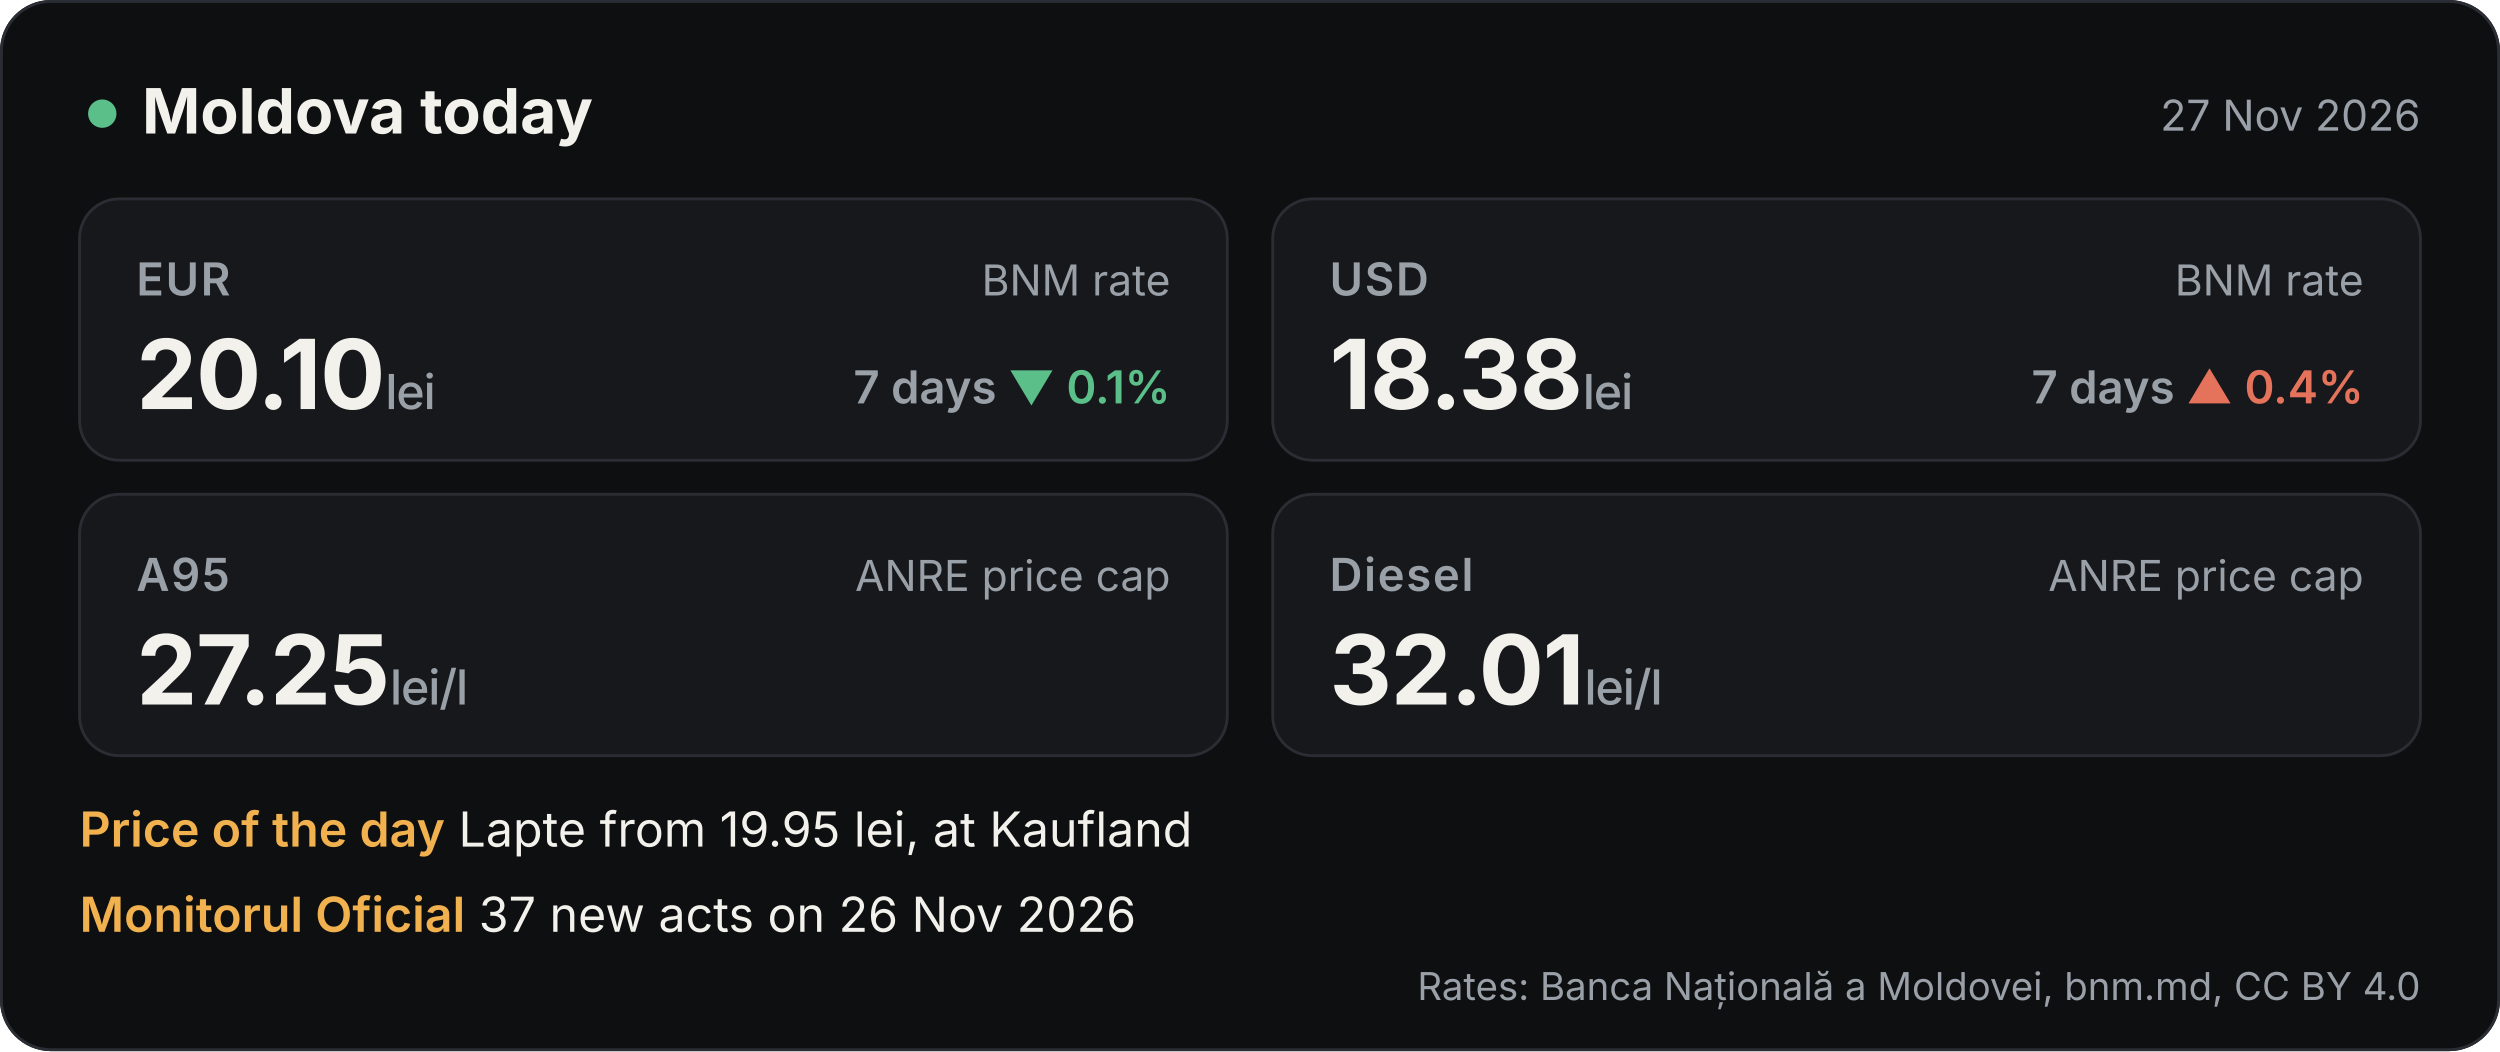
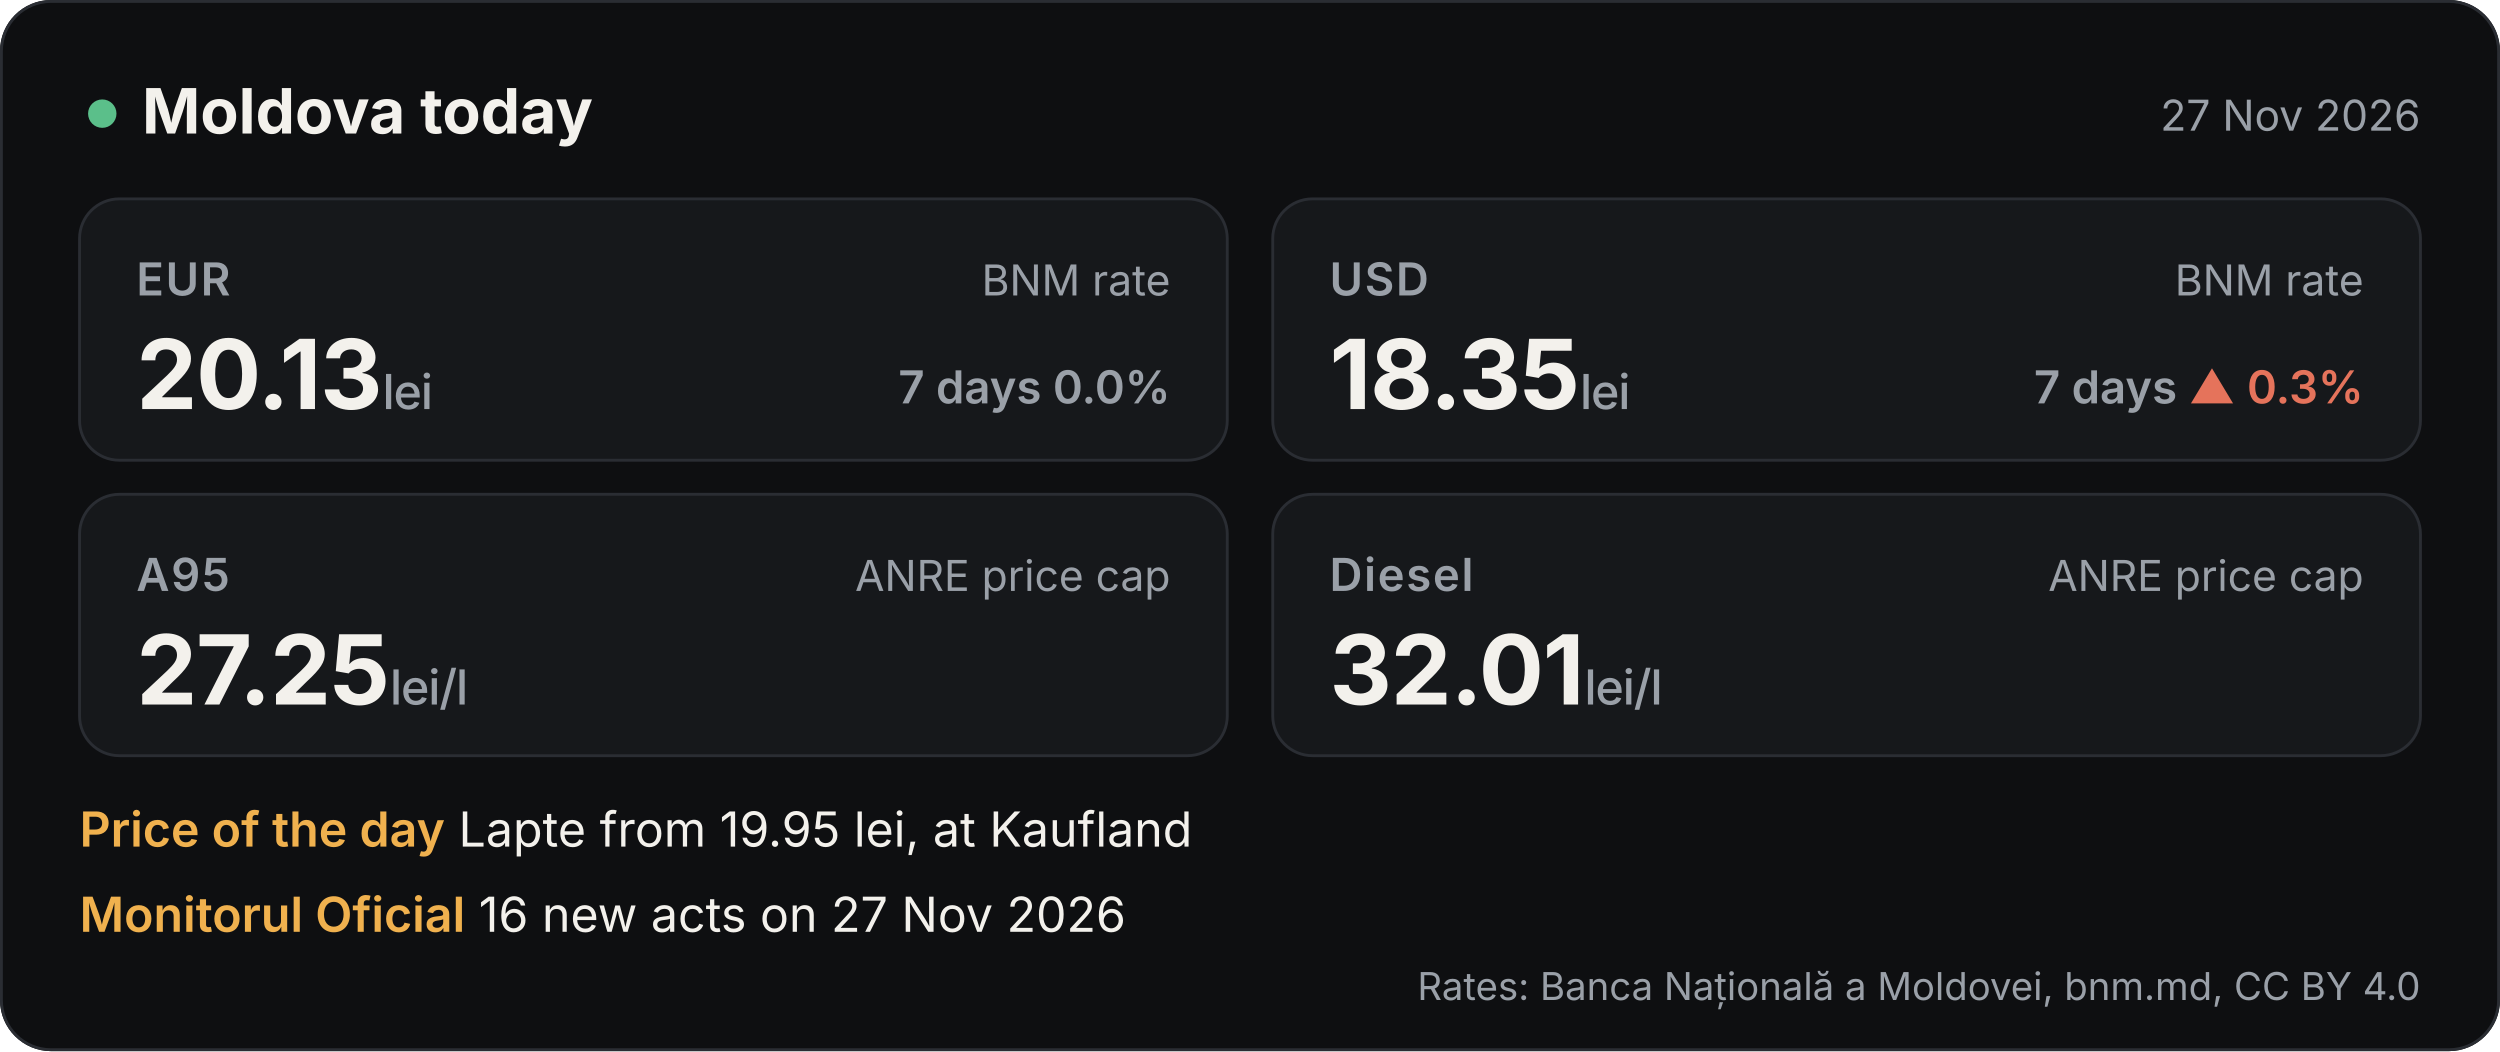
- <svg xmlns="http://www.w3.org/2000/svg" width="880" height="370" viewBox="0 0 880 370" role="img" aria-label="Moldova today: EUR 20.101 lei, USD 18.3755 lei">
+ <svg xmlns="http://www.w3.org/2000/svg" width="880" height="370" viewBox="0 0 880 370" role="img" aria-label="Moldova today: EUR 20.1312 lei, USD 18.3536 lei">
  <style>.h{font:700 22px -apple-system,BlinkMacSystemFont,'Segoe UI',Inter,Helvetica,Arial,sans-serif;fill:#F3F1EC}.d{font:400 15px -apple-system,BlinkMacSystemFont,'Segoe UI',Inter,Helvetica,Arial,sans-serif;fill:#9AA0A8}.k{font:600 16px -apple-system,BlinkMacSystemFont,'Segoe UI',Inter,Helvetica,Arial,sans-serif;fill:#9AA0A8;letter-spacing:.6px}.v{font:700 34px -apple-system,BlinkMacSystemFont,'Segoe UI',Inter,Helvetica,Arial,sans-serif;fill:#F3F1EC;letter-spacing:-.4px}.u{font:500 17px -apple-system,BlinkMacSystemFont,'Segoe UI',Inter,Helvetica,Arial,sans-serif;fill:#9AA0A8}.src{font:400 15px -apple-system,BlinkMacSystemFont,'Segoe UI',Inter,Helvetica,Arial,sans-serif;fill:#9AA0A8}.chg{font:600 16px -apple-system,BlinkMacSystemFont,'Segoe UI',Inter,Helvetica,Arial,sans-serif;fill:#9AA0A8}
.row{font:400 17px -apple-system,BlinkMacSystemFont,'Segoe UI',Inter,Helvetica,Arial,sans-serif;fill:#F3F1EC}.acc{fill:#F0B14E;font-weight:600}.foot{font:400 13.5px -apple-system,BlinkMacSystemFont,'Segoe UI',Inter,Helvetica,Arial,sans-serif;fill:#9AA0A8}.tile{animation:in .7s ease-out both}@keyframes in{from{opacity:0;transform:translateY(10px)}to{opacity:1;transform:none}}
.live{fill:#5BBF8A;animation:blink 2s infinite}@keyframes blink{50%{opacity:.25}}@media (prefers-reduced-motion:reduce){*{animation:none!important}}</style>
  <rect width="880" height="370" rx="18" fill="#0E0F11" />
  <rect x=".5" y=".5" width="879" height="369" rx="17.5" fill="none" stroke="#2A2D33" />
  <circle cx="36" cy="40" r="5" class="live" />
  <text x="50" y="47" class="h">Moldova today</text>
  <text x="852" y="46" class="d" text-anchor="end">27 Nov 2026</text>
  <g class="tile" style="animation-delay:0s">
    <rect x="28" y="70" width="404" height="92" rx="14" fill="#16181B" stroke="#2A2D33" />
    <text x="48" y="104" class="k">EUR</text>
-     <text x="48" y="144" class="v">20.10<tspan class="u"> lei</tspan>
+     <text x="48" y="144" class="v">20.13<tspan class="u"> lei</tspan>
    </text>
    <text x="412" y="104" class="src" text-anchor="end">BNM rate</text>
-     <text x="412" y="142" class="chg" text-anchor="end">7 days <tspan fill="#5BBF8A">▼ 0.1%</tspan>
+     <text x="412" y="142" class="chg" text-anchor="end">7 days <tspan fill="#9AA0A8">0.0%</tspan>
    </text>
  </g>
  <g class="tile" style="animation-delay:0.12s">
    <rect x="448" y="70" width="404" height="92" rx="14" fill="#16181B" stroke="#2A2D33" />
    <text x="468" y="104" class="k">USD</text>
-     <text x="468" y="144" class="v">18.38<tspan class="u"> lei</tspan>
+     <text x="468" y="144" class="v">18.35<tspan class="u"> lei</tspan>
    </text>
    <text x="832" y="104" class="src" text-anchor="end">BNM rate</text>
-     <text x="832" y="142" class="chg" text-anchor="end">7 days <tspan fill="#E5735B">▲ 0.4%</tspan>
+     <text x="832" y="142" class="chg" text-anchor="end">7 days <tspan fill="#E5735B">▲ 0.3%</tspan>
    </text>
  </g>
  <g class="tile" style="animation-delay:0.24s">
    <rect x="28" y="174" width="404" height="92" rx="14" fill="#16181B" stroke="#2A2D33" />
    <text x="48" y="208" class="k">A95</text>
    <text x="48" y="248" class="v">27.25<tspan class="u"> lei/l</tspan>
    </text>
    <text x="412" y="208" class="src" text-anchor="end">ANRE price cap</text>
  </g>
  <g class="tile" style="animation-delay:0.36s">
    <rect x="448" y="174" width="404" height="92" rx="14" fill="#16181B" stroke="#2A2D33" />
    <text x="468" y="208" class="k">Diesel</text>
    <text x="468" y="248" class="v">32.01<tspan class="u"> lei/l</tspan>
    </text>
    <text x="832" y="208" class="src" text-anchor="end">ANRE price cap</text>
  </g>
  <text x="28" y="298" class="row">
    <tspan class="acc">Price of the day</tspan>   Lapte from 19.95 lei, at Kaufland</text>
  <text x="28" y="328" class="row">
-     <tspan class="acc">Monitorul Oficial</tspan>   37 new acts on 26 Nov 2026</text>
+     <tspan class="acc">Monitorul Oficial</tspan>   16 new acts on 27 Nov 2026</text>
  <text x="852" y="352" class="foot" text-anchor="end">Rates: Banca Națională a Moldovei, bnm.md, CC BY 4.0</text>
</svg>
